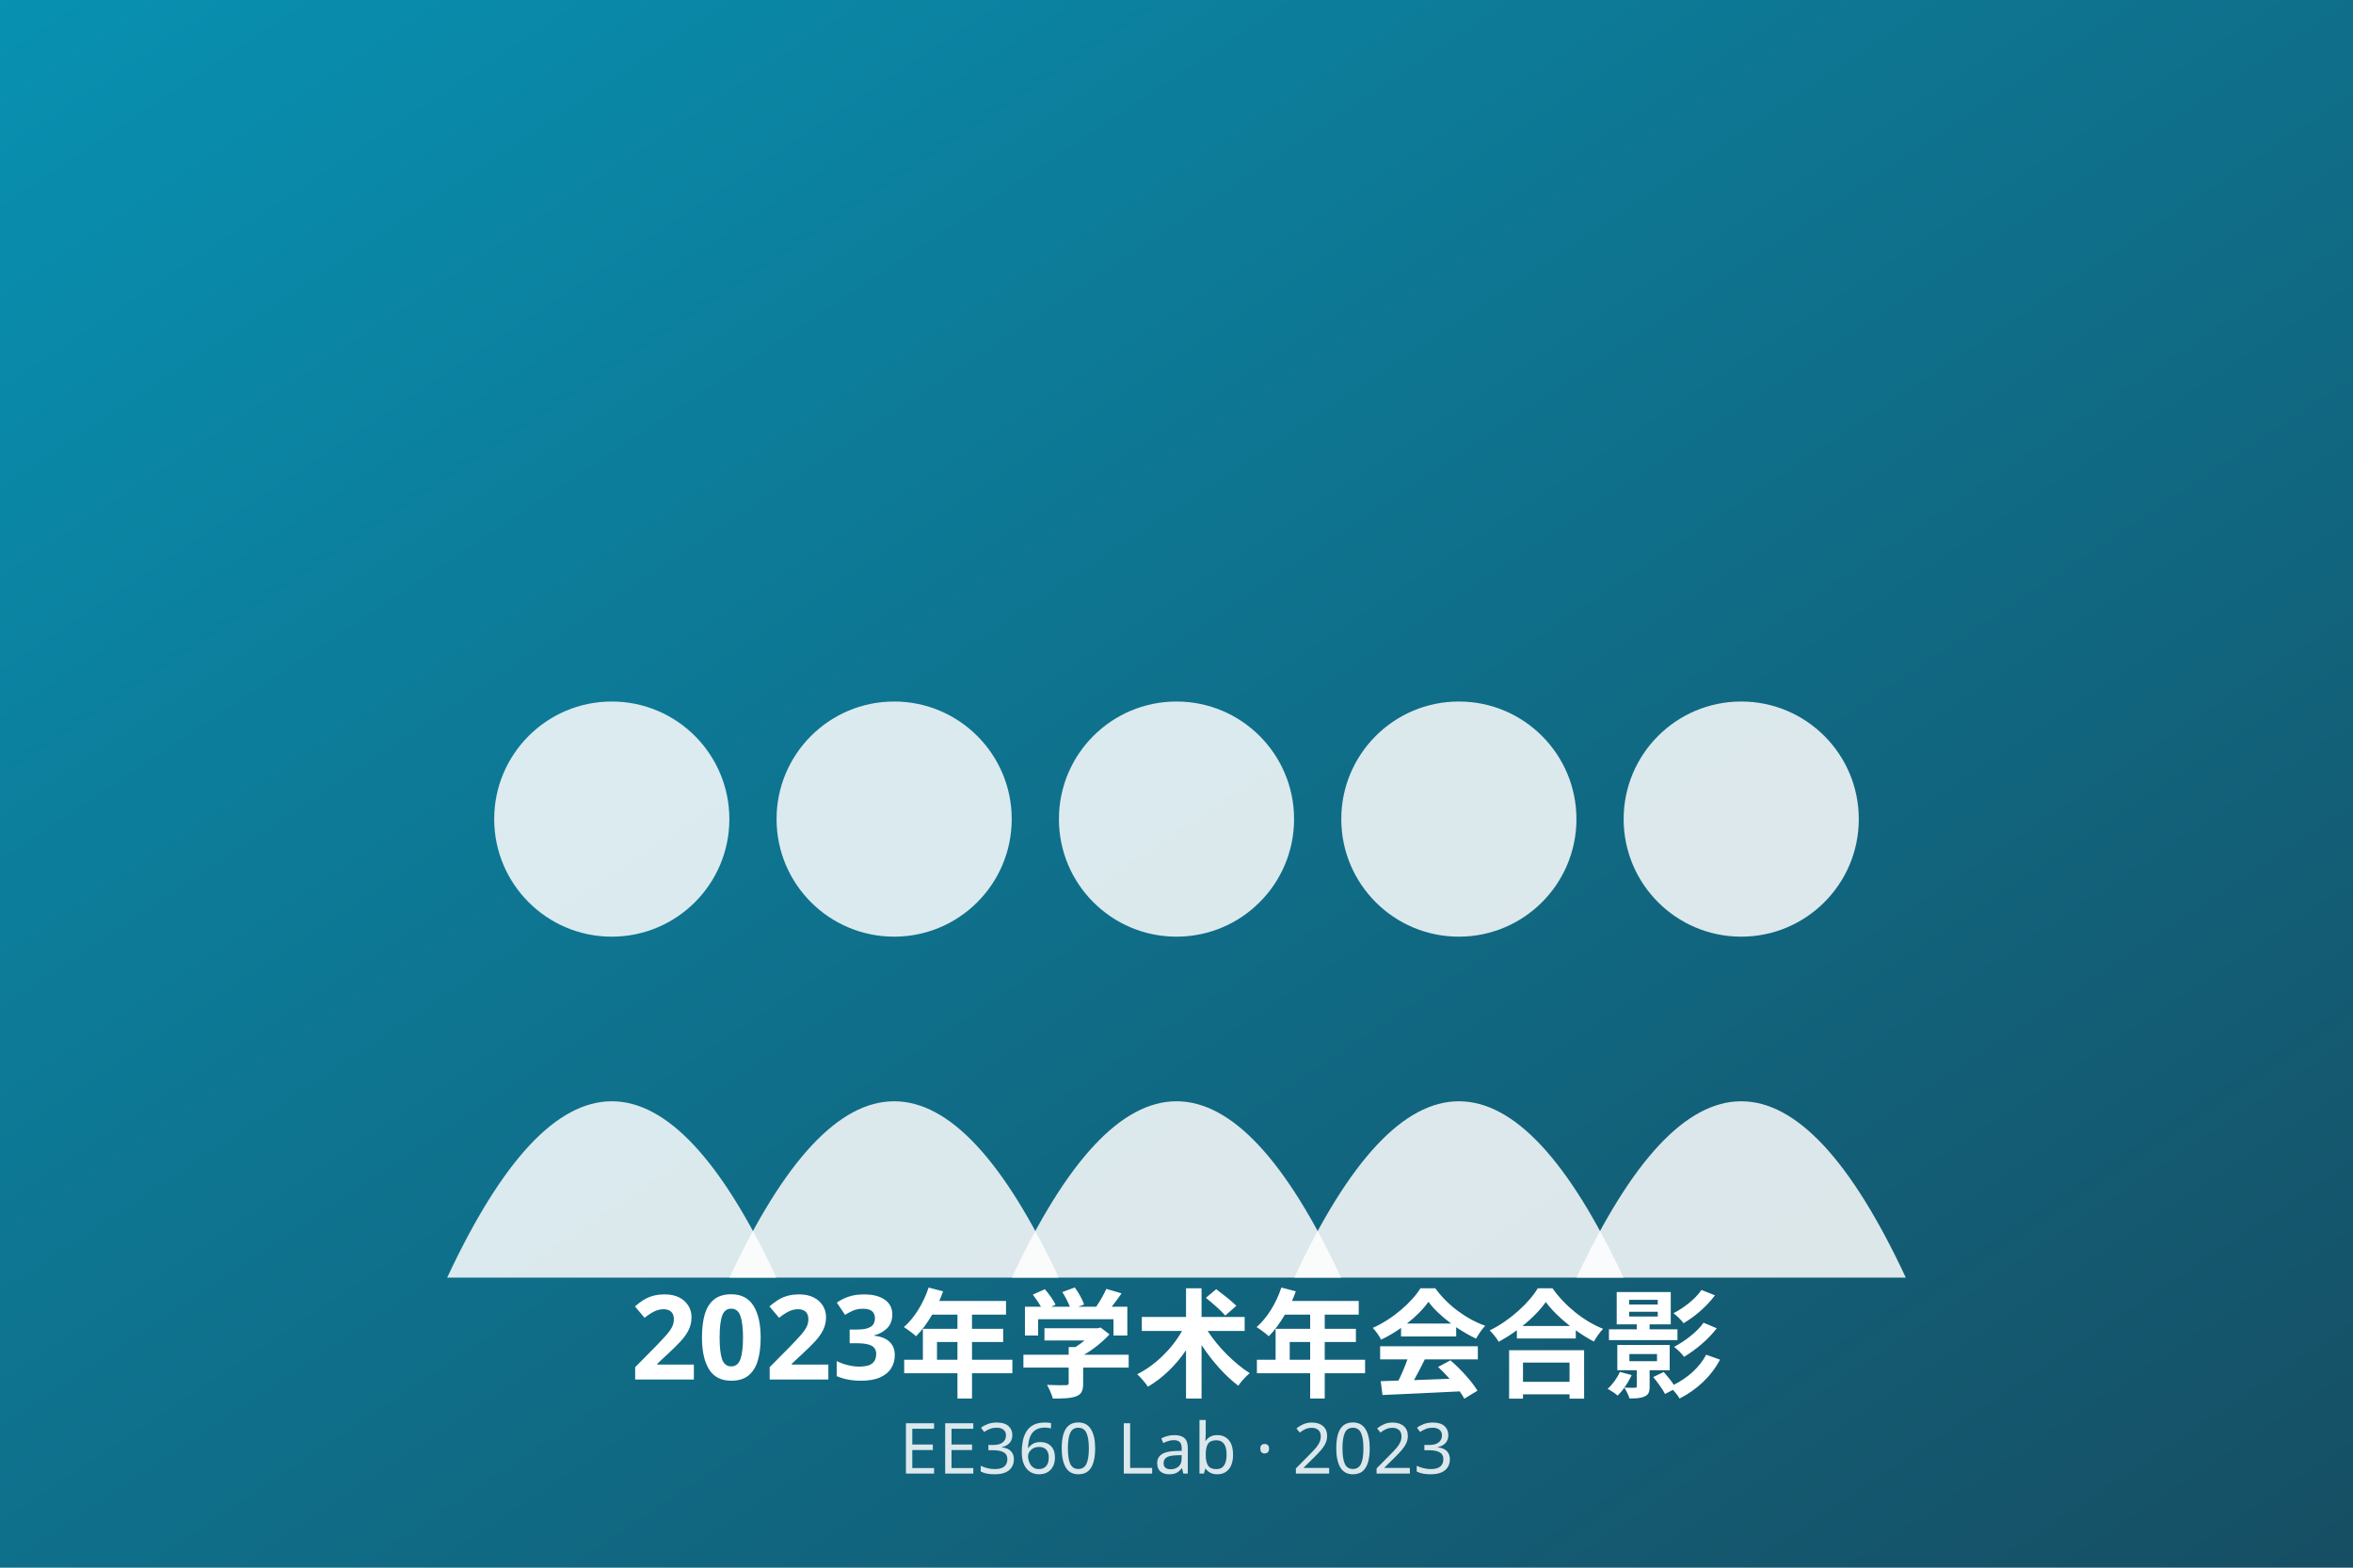
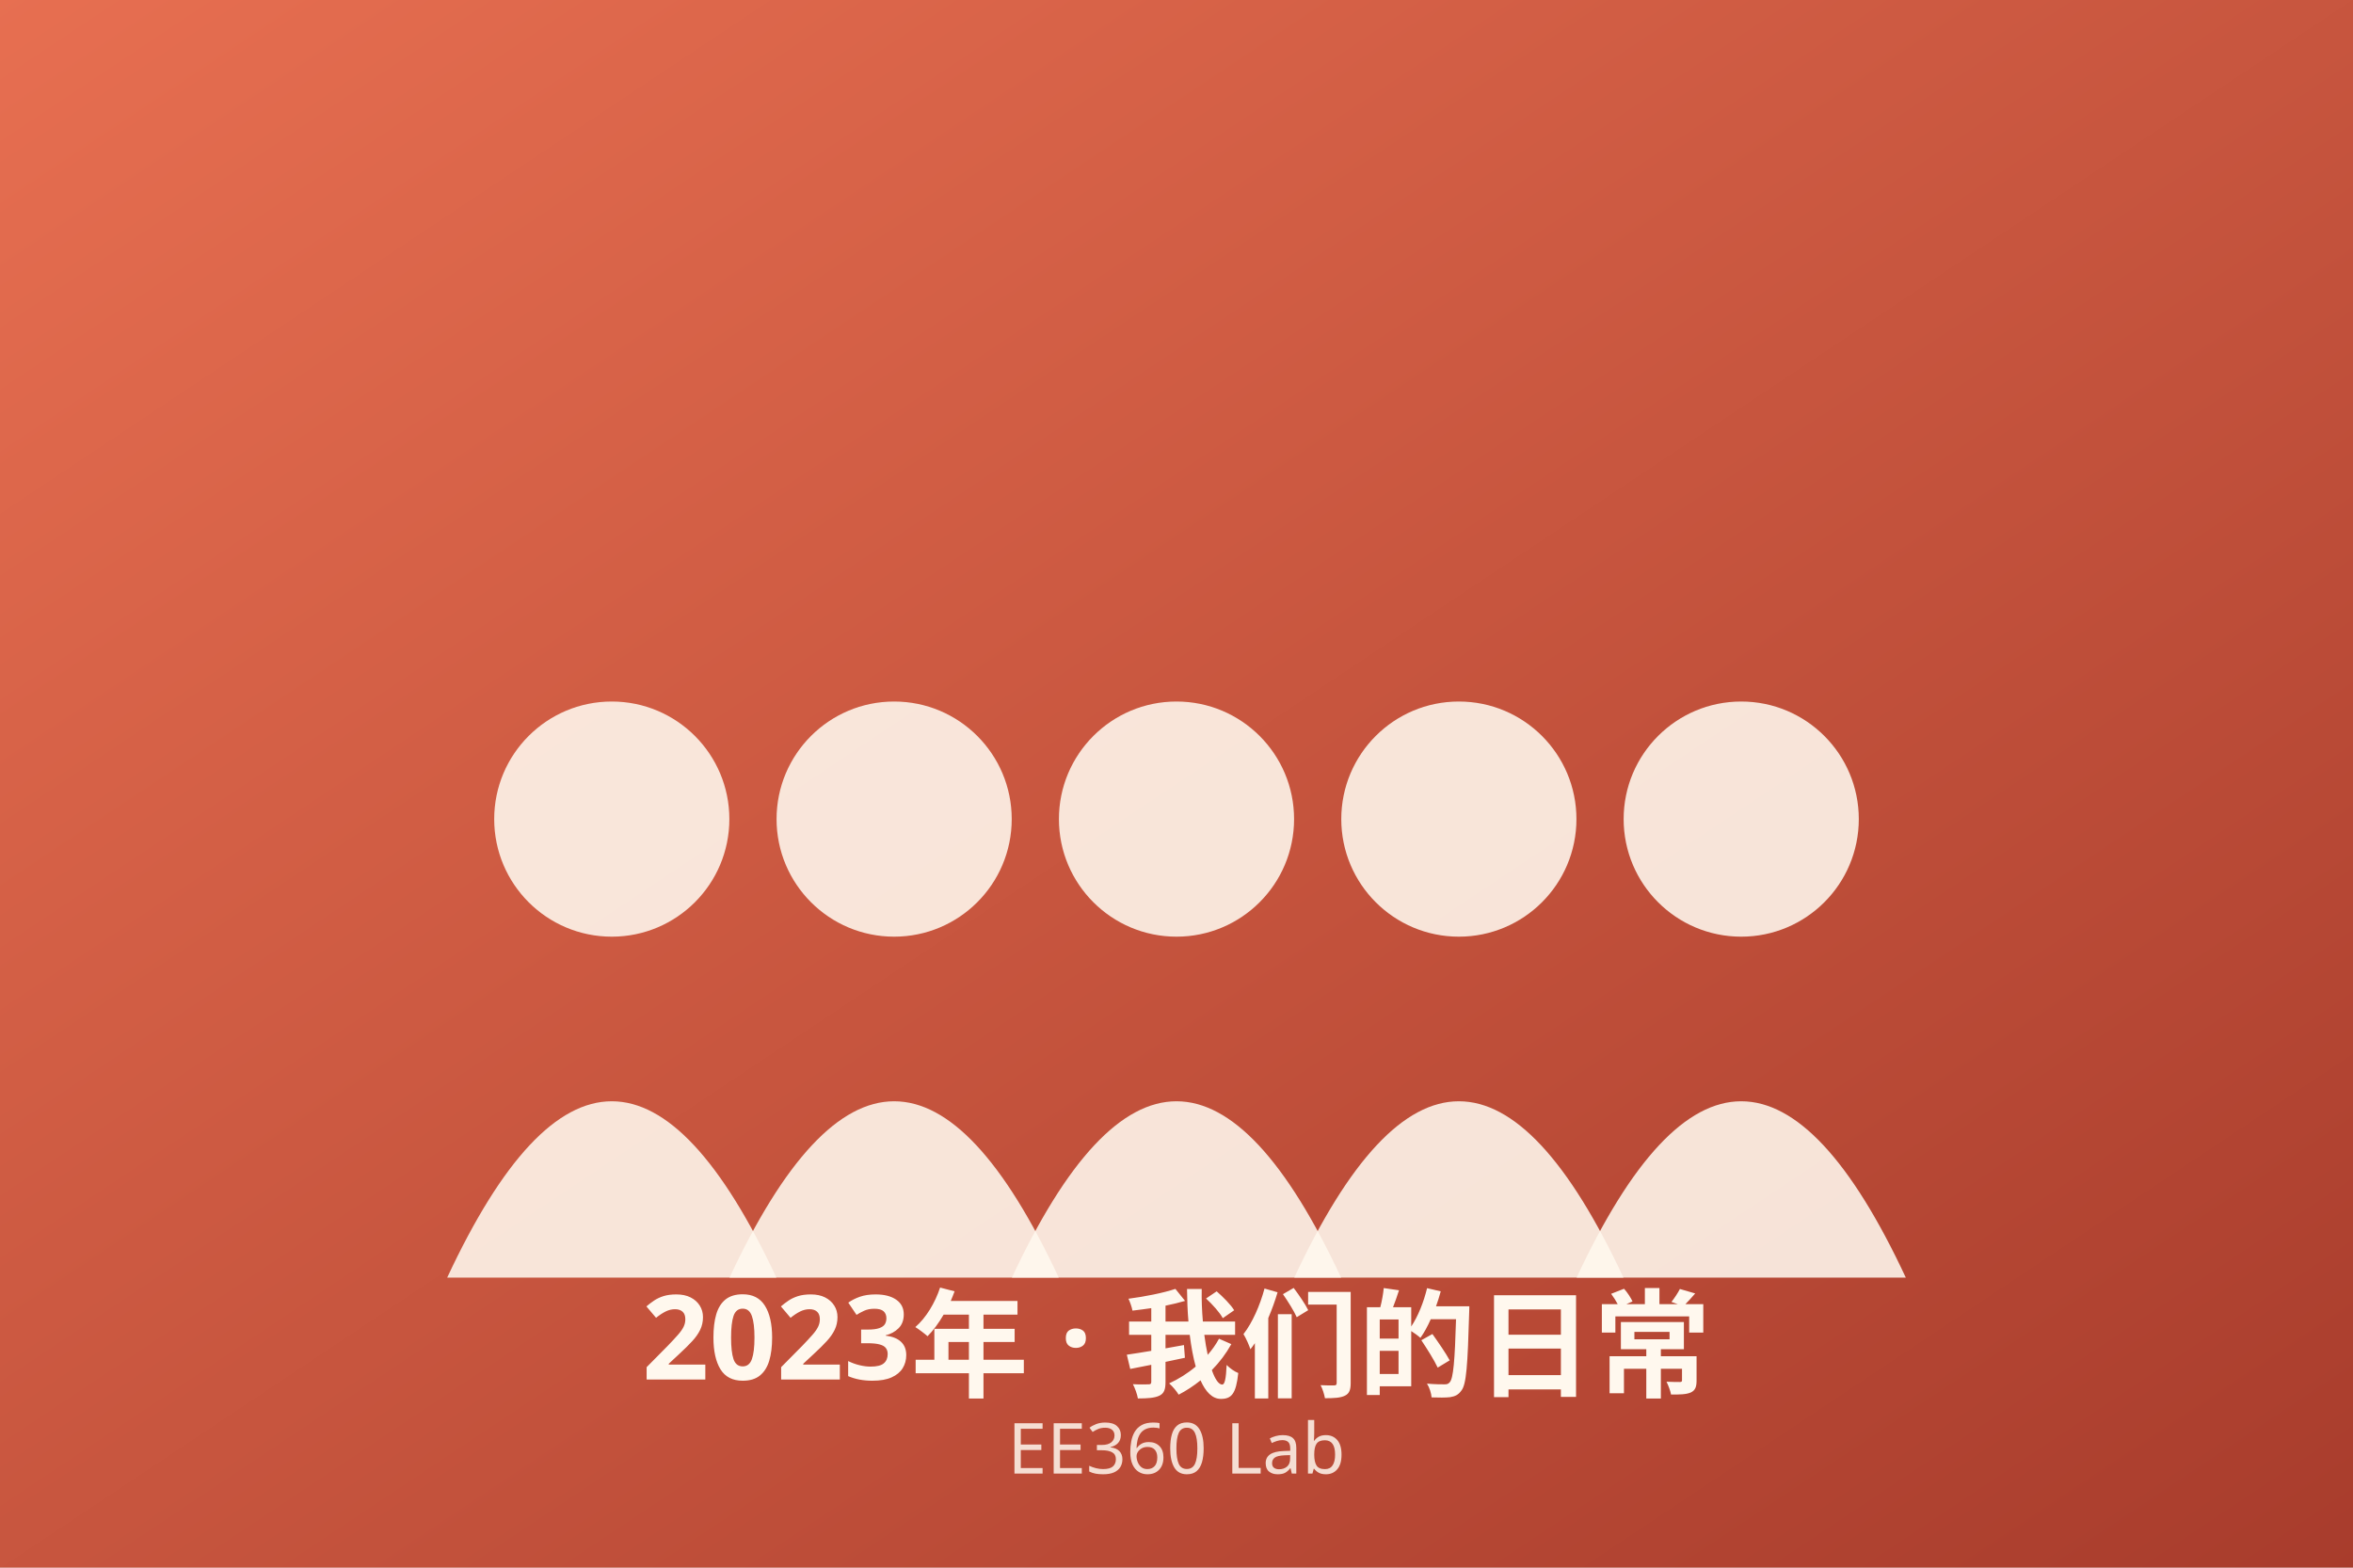
<svg xmlns="http://www.w3.org/2000/svg" width="800" height="533" viewBox="0 0 800 533">
  <defs>
    <linearGradient id="w3" x1="0" y1="0" x2="1" y2="1">
-       <stop offset="0%" stop-color="#0891b2" />
-       <stop offset="100%" stop-color="#164e63" />
+       <stop offset="0%" stop-color="#e76f51" />
+       <stop offset="100%" stop-color="#a83c2c" />
    </linearGradient>
  </defs>
  <rect width="800" height="533" fill="url(#w3)" />
-   <circle cx="208.0" cy="278.492" r="39.975" fill="#ffffff" fill-opacity="0.85" />
-   <path d="M 152.035 434.395 Q 208.0 314.47 263.965 434.395 Z" fill="#ffffff" fill-opacity="0.85" />
-   <circle cx="304.0" cy="278.492" r="39.975" fill="#ffffff" fill-opacity="0.85" />
-   <path d="M 248.035 434.395 Q 304.0 314.47 359.965 434.395 Z" fill="#ffffff" fill-opacity="0.85" />
-   <circle cx="400.0" cy="278.492" r="39.975" fill="#ffffff" fill-opacity="0.85" />
-   <path d="M 344.035 434.395 Q 400.0 314.47 455.965 434.395 Z" fill="#ffffff" fill-opacity="0.85" />
-   <circle cx="496.0" cy="278.492" r="39.975" fill="#ffffff" fill-opacity="0.85" />
-   <path d="M 440.035 434.395 Q 496.0 314.47 551.965 434.395 Z" fill="#ffffff" fill-opacity="0.85" />
-   <circle cx="592.0" cy="278.492" r="39.975" fill="#ffffff" fill-opacity="0.85" />
-   <path d="M 536.035 434.395 Q 592.0 314.47 647.965 434.395 Z" fill="#ffffff" fill-opacity="0.85" />
-   <text x="50%" y="88%" text-anchor="middle" font-family="'PingFang SC','Microsoft YaHei',sans-serif" font-size="39.975" fill="#ffffff" font-weight="700">2023年学术年会合影</text>
-   <text x="50%" y="94%" text-anchor="middle" font-family="'PingFang SC','Microsoft YaHei',sans-serif" font-size="23.985" fill="#ffffff" fill-opacity="0.85">EE360 Lab · 2023</text>
+   <circle cx="208.0" cy="278.492" r="39.975" fill="#fff8ee" fill-opacity="0.88" />
+   <path d="M 152.035 434.395 Q 208.0 314.47 263.965 434.395 Z" fill="#fff8ee" fill-opacity="0.88" />
+   <circle cx="304.0" cy="278.492" r="39.975" fill="#fff8ee" fill-opacity="0.88" />
+   <path d="M 248.035 434.395 Q 304.0 314.47 359.965 434.395 Z" fill="#fff8ee" fill-opacity="0.88" />
+   <circle cx="400.0" cy="278.492" r="39.975" fill="#fff8ee" fill-opacity="0.88" />
+   <path d="M 344.035 434.395 Q 400.0 314.47 455.965 434.395 Z" fill="#fff8ee" fill-opacity="0.88" />
+   <circle cx="496.0" cy="278.492" r="39.975" fill="#fff8ee" fill-opacity="0.88" />
+   <path d="M 440.035 434.395 Q 496.0 314.47 551.965 434.395 Z" fill="#fff8ee" fill-opacity="0.88" />
+   <circle cx="592.0" cy="278.492" r="39.975" fill="#fff8ee" fill-opacity="0.88" />
+   <path d="M 536.035 434.395 Q 592.0 314.47 647.965 434.395 Z" fill="#fff8ee" fill-opacity="0.88" />
+   <text x="50%" y="88%" text-anchor="middle" font-family="'PingFang SC','Microsoft YaHei',sans-serif" font-size="39.975" fill="#fff8ee" font-weight="700">2023年 · 我们的日常</text>
+   <text x="50%" y="94%" text-anchor="middle" font-family="'PingFang SC','Microsoft YaHei',sans-serif" font-size="23.985" fill="#fff8ee" fill-opacity="0.85">EE360 Lab</text>
</svg>
